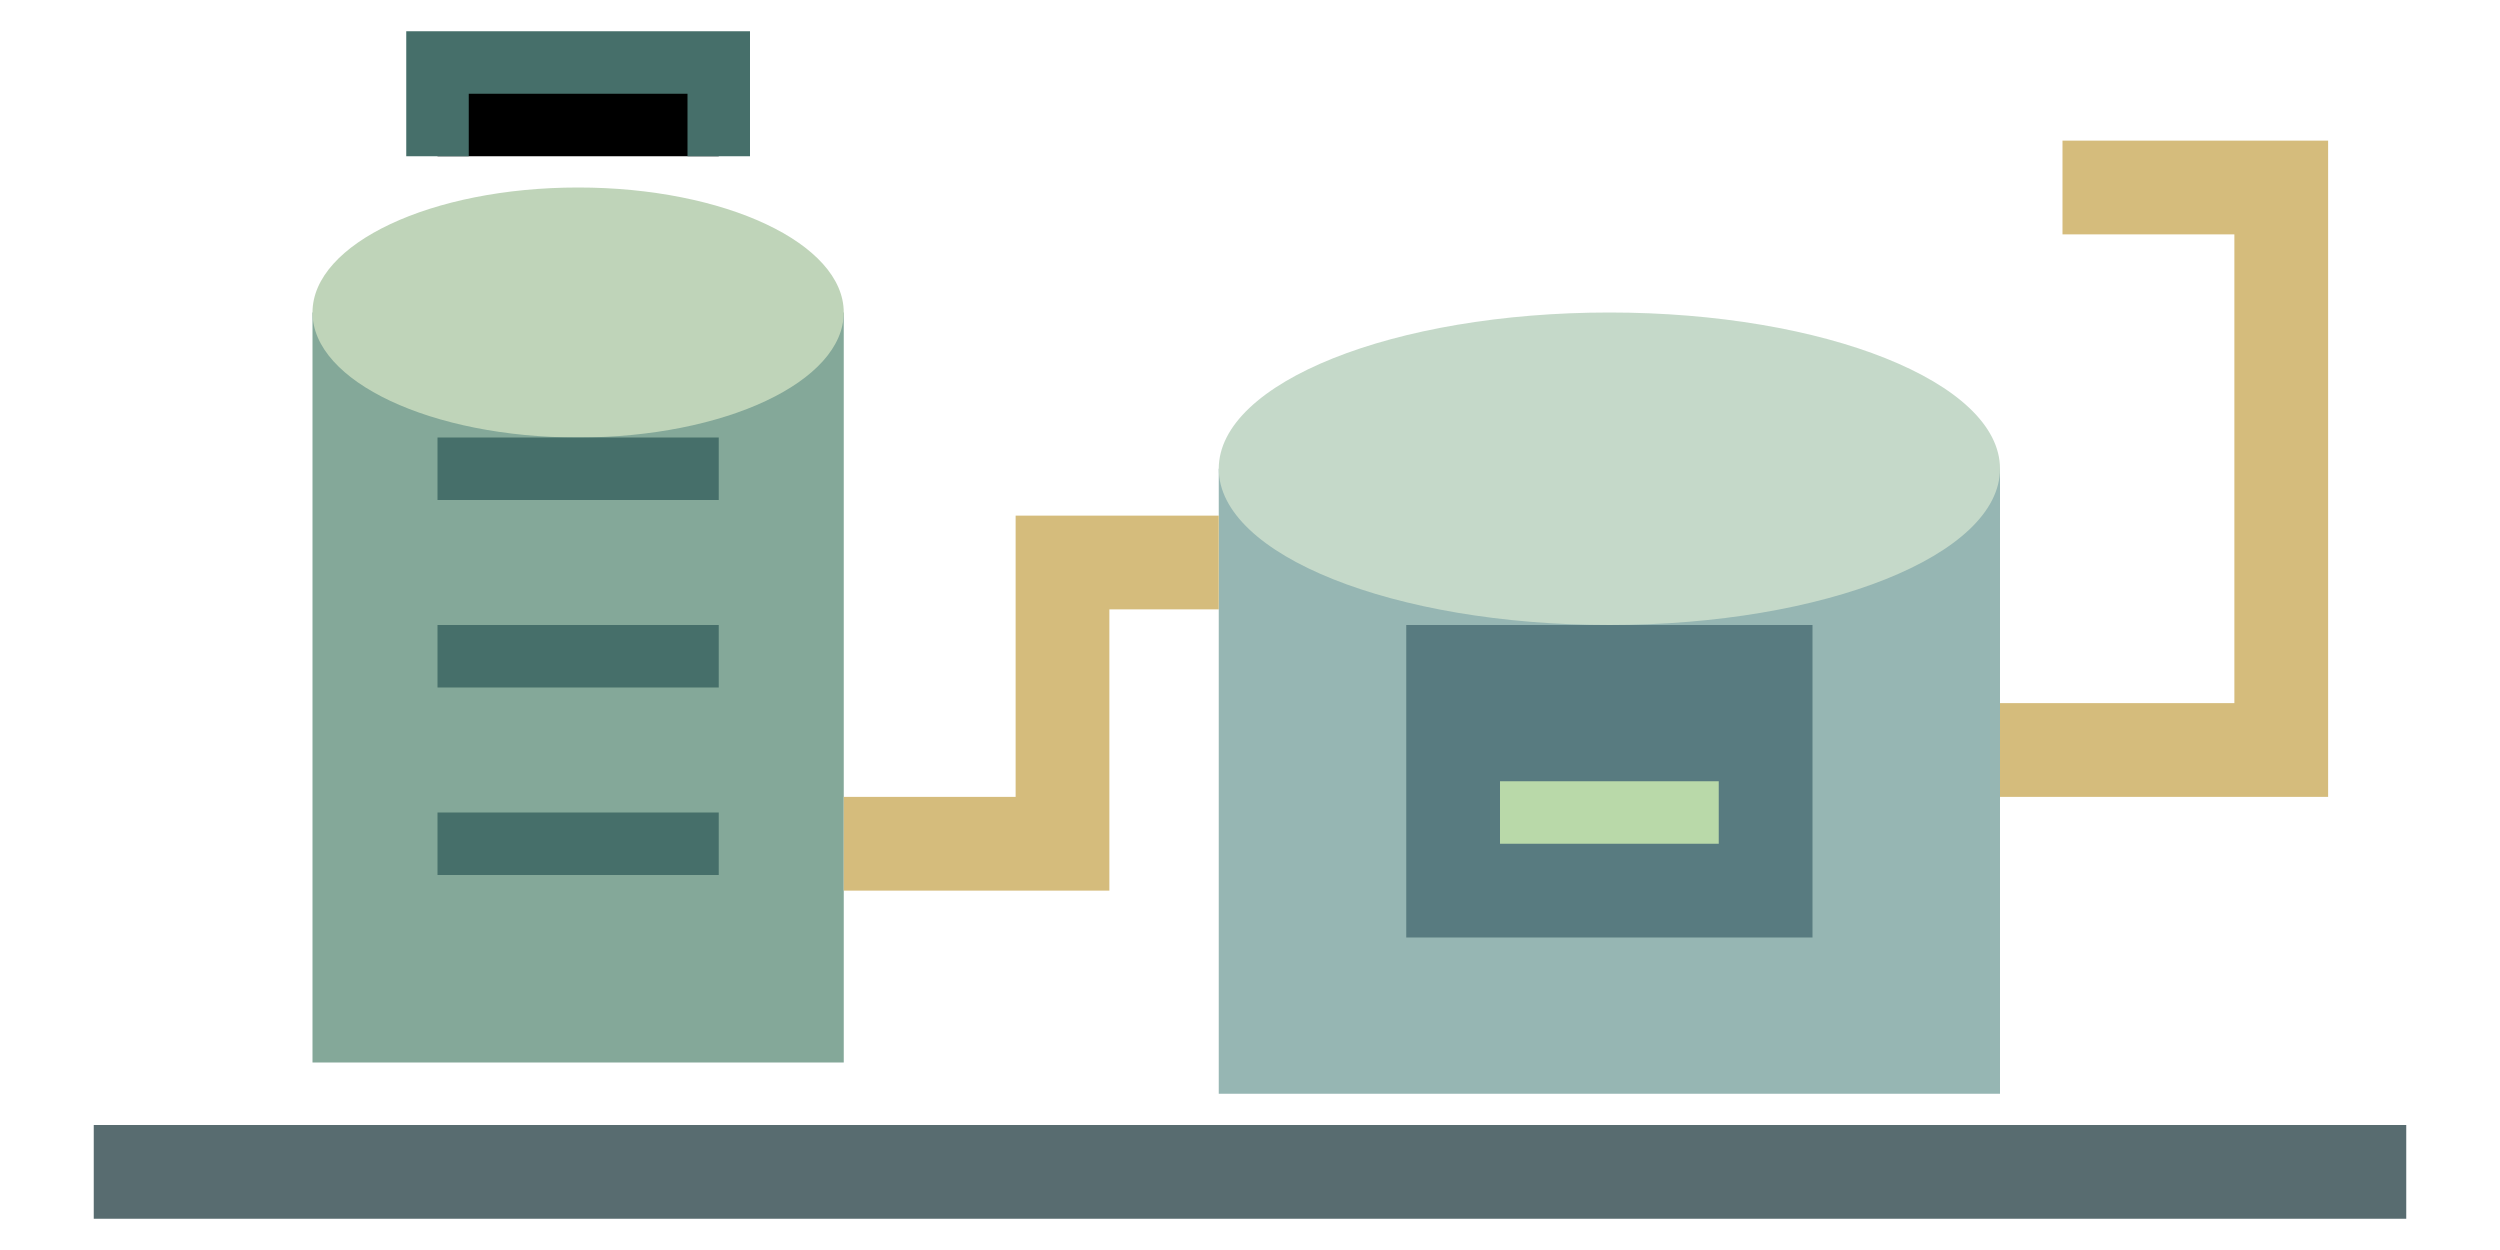
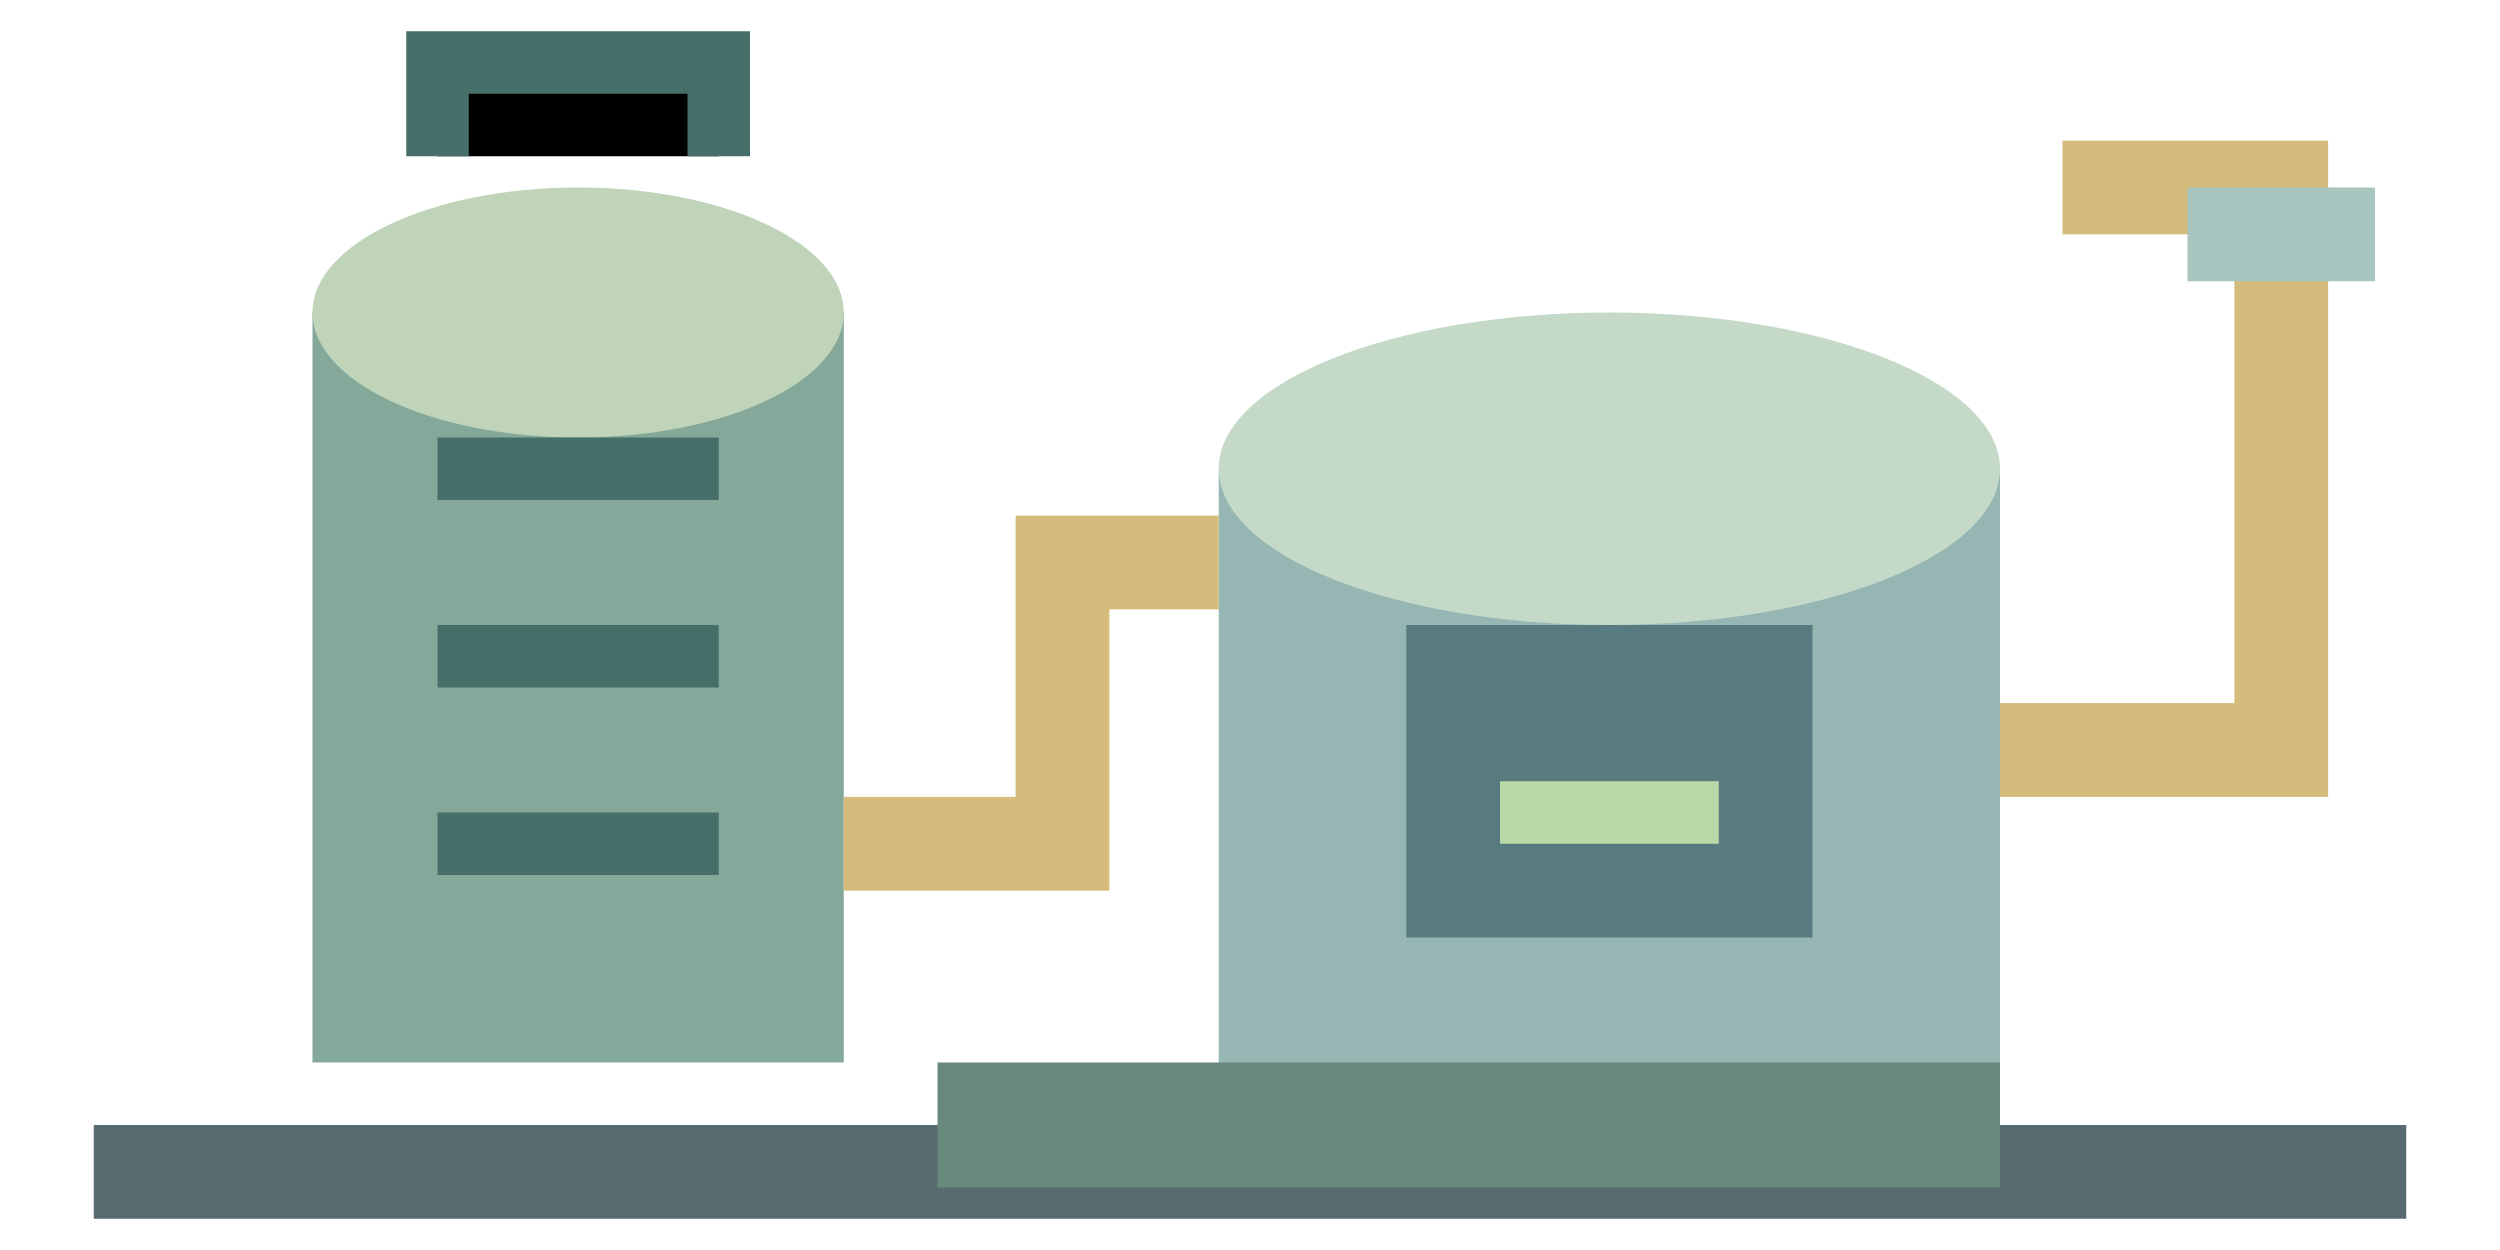
<svg xmlns="http://www.w3.org/2000/svg" width="80" height="40" viewBox="0 0 80 40">
  <path d="M3 36h74v3H3z" fill="#586c70" />
  <path d="M10 10h17v24H10z" fill="#84a899" />
  <ellipse cx="18.5" cy="10" rx="8.5" ry="4" fill="#bfd4b9" />
  <path d="M14 5V2h9v3m-9 10h9m-9 6h9m-9 6h9" stroke="#466f6a" stroke-width="2" />
  <path d="M39 15h25v20H39z" fill="#96b6b3" />
  <ellipse cx="51.5" cy="15" rx="12.5" ry="5" fill="#c5d9c9" />
  <path d="M27 27h7V18h5m25 6h9V6h-7" fill="none" stroke="#d5bc7c" stroke-width="3" />
  <path d="M45 20h13v10H45z" fill="#587b80" />
  <path d="M48 26h7" stroke="#b9d9a9" stroke-width="2" />
+   <path d="M30 34h34v4H30z" fill="#69887e" />
+   <path d="M70 6h6v3h-6z" fill="#a9c5c0" />
</svg>
